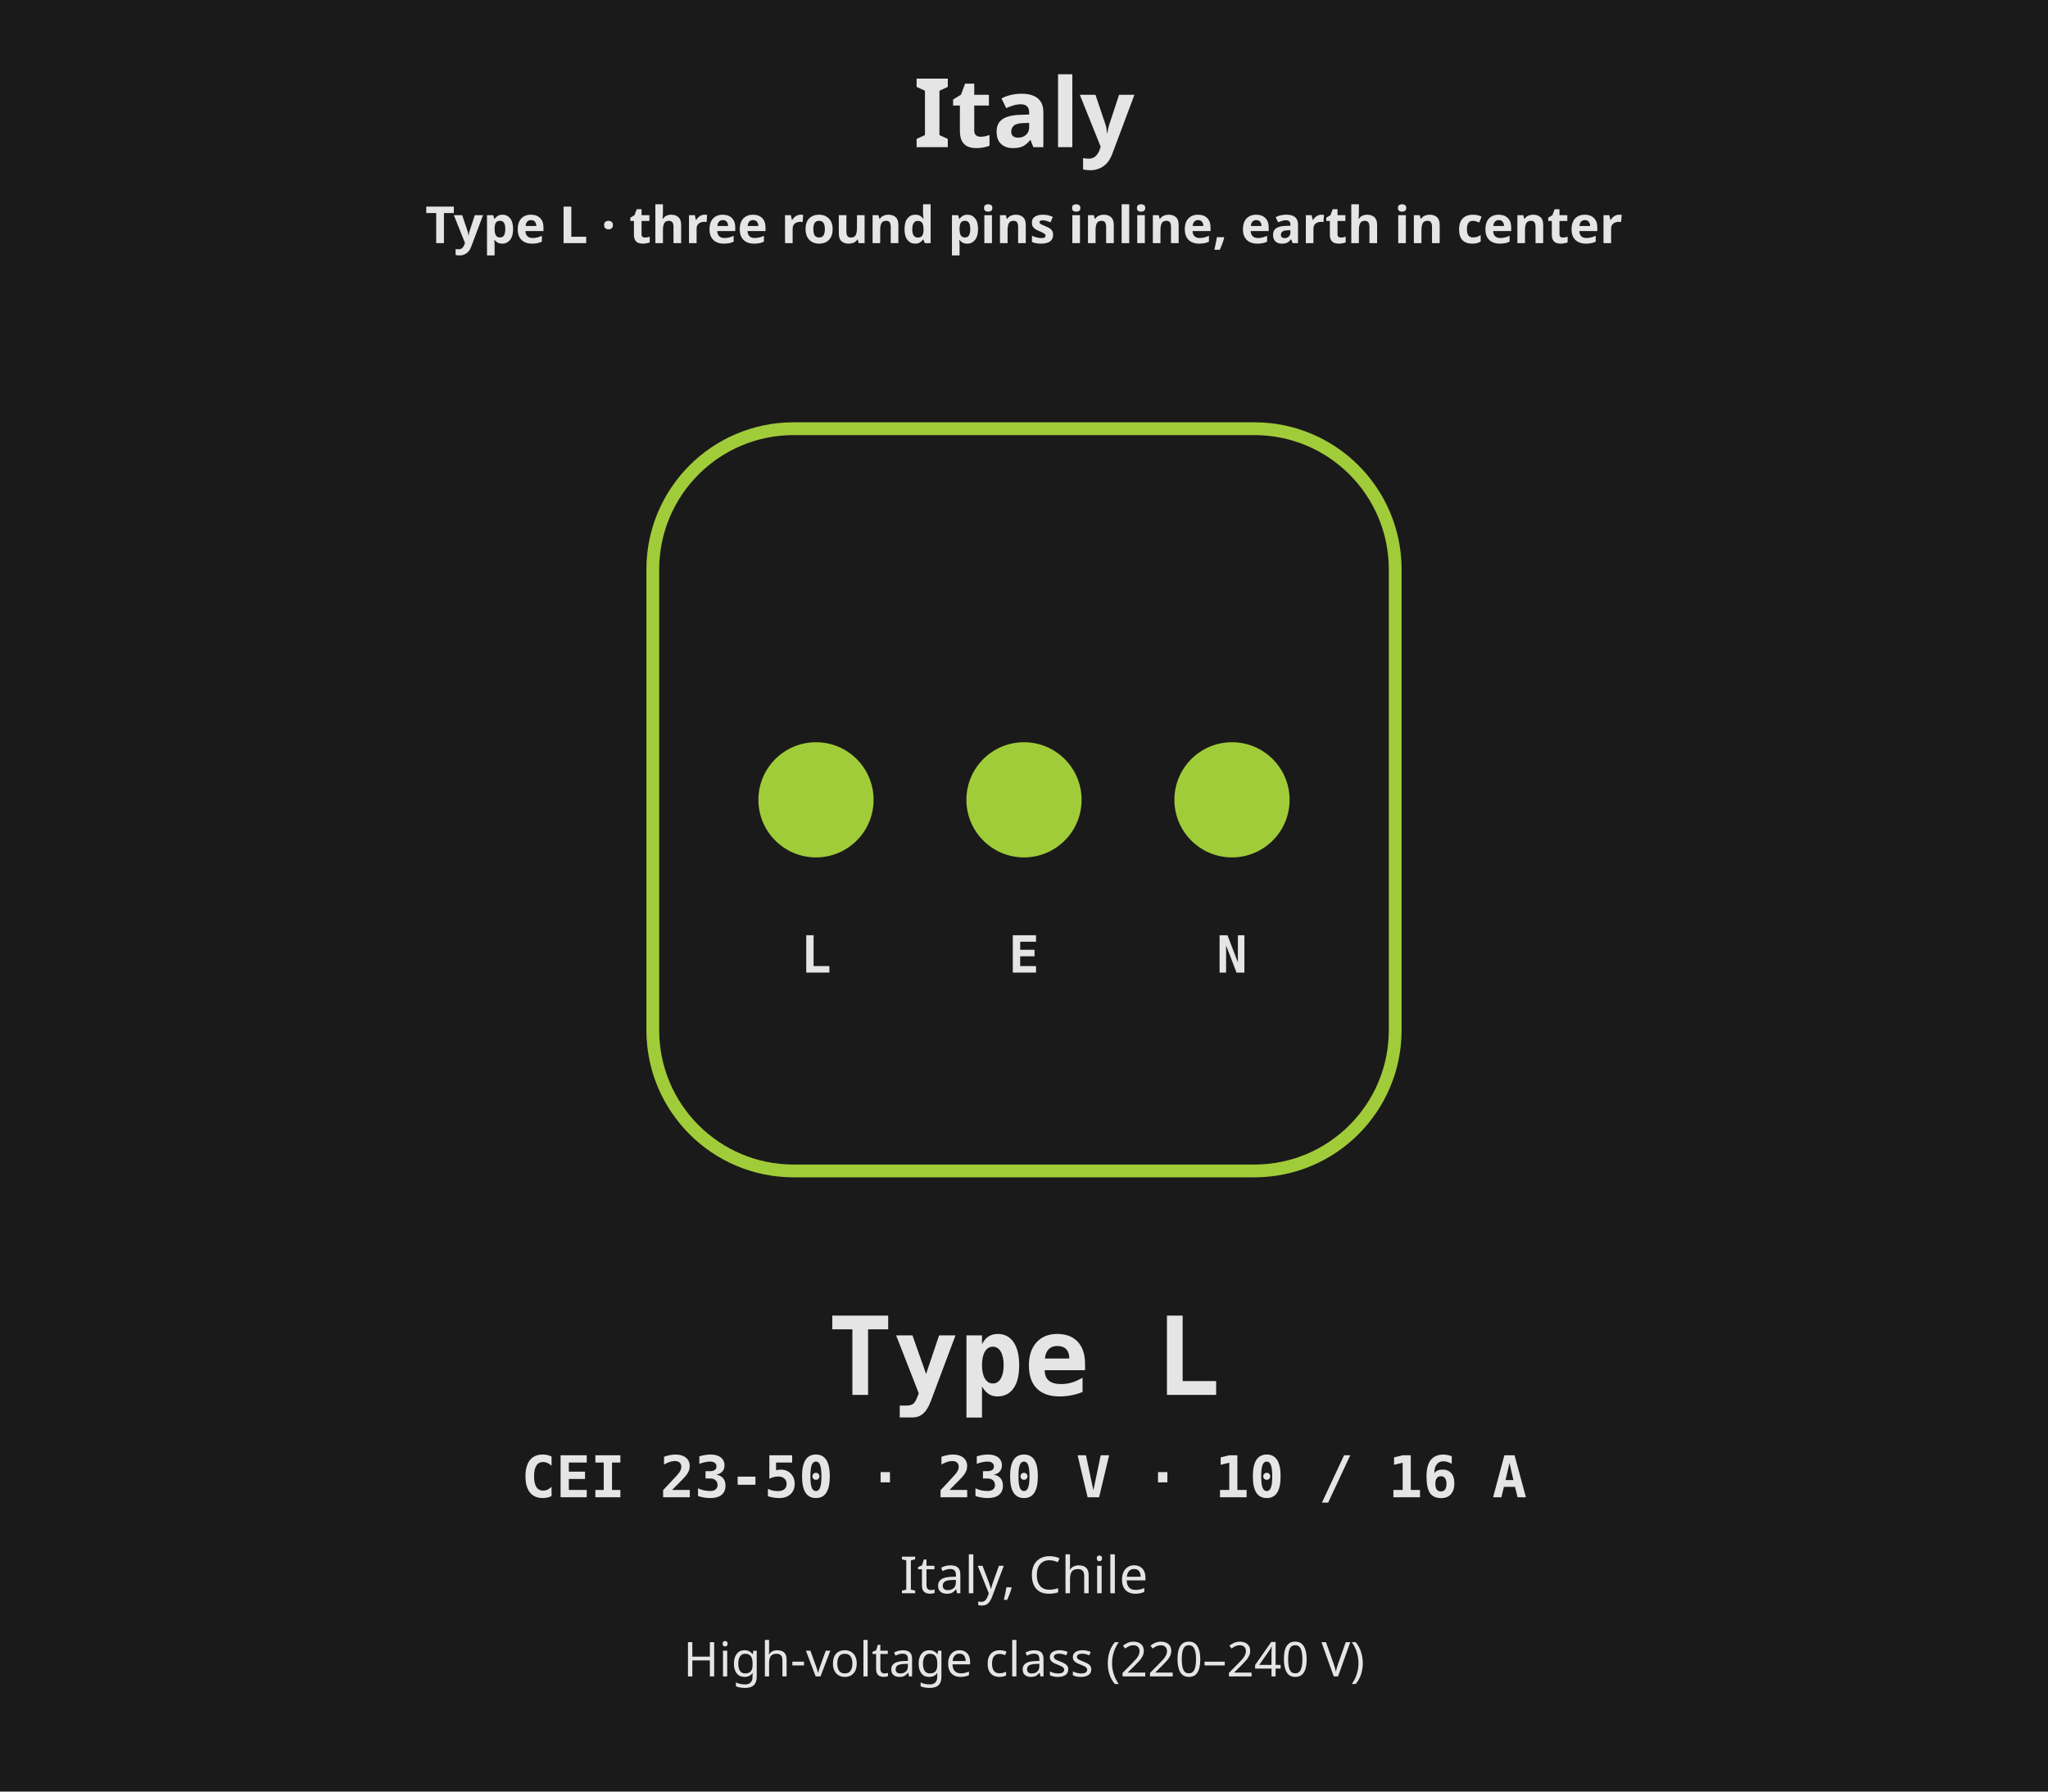
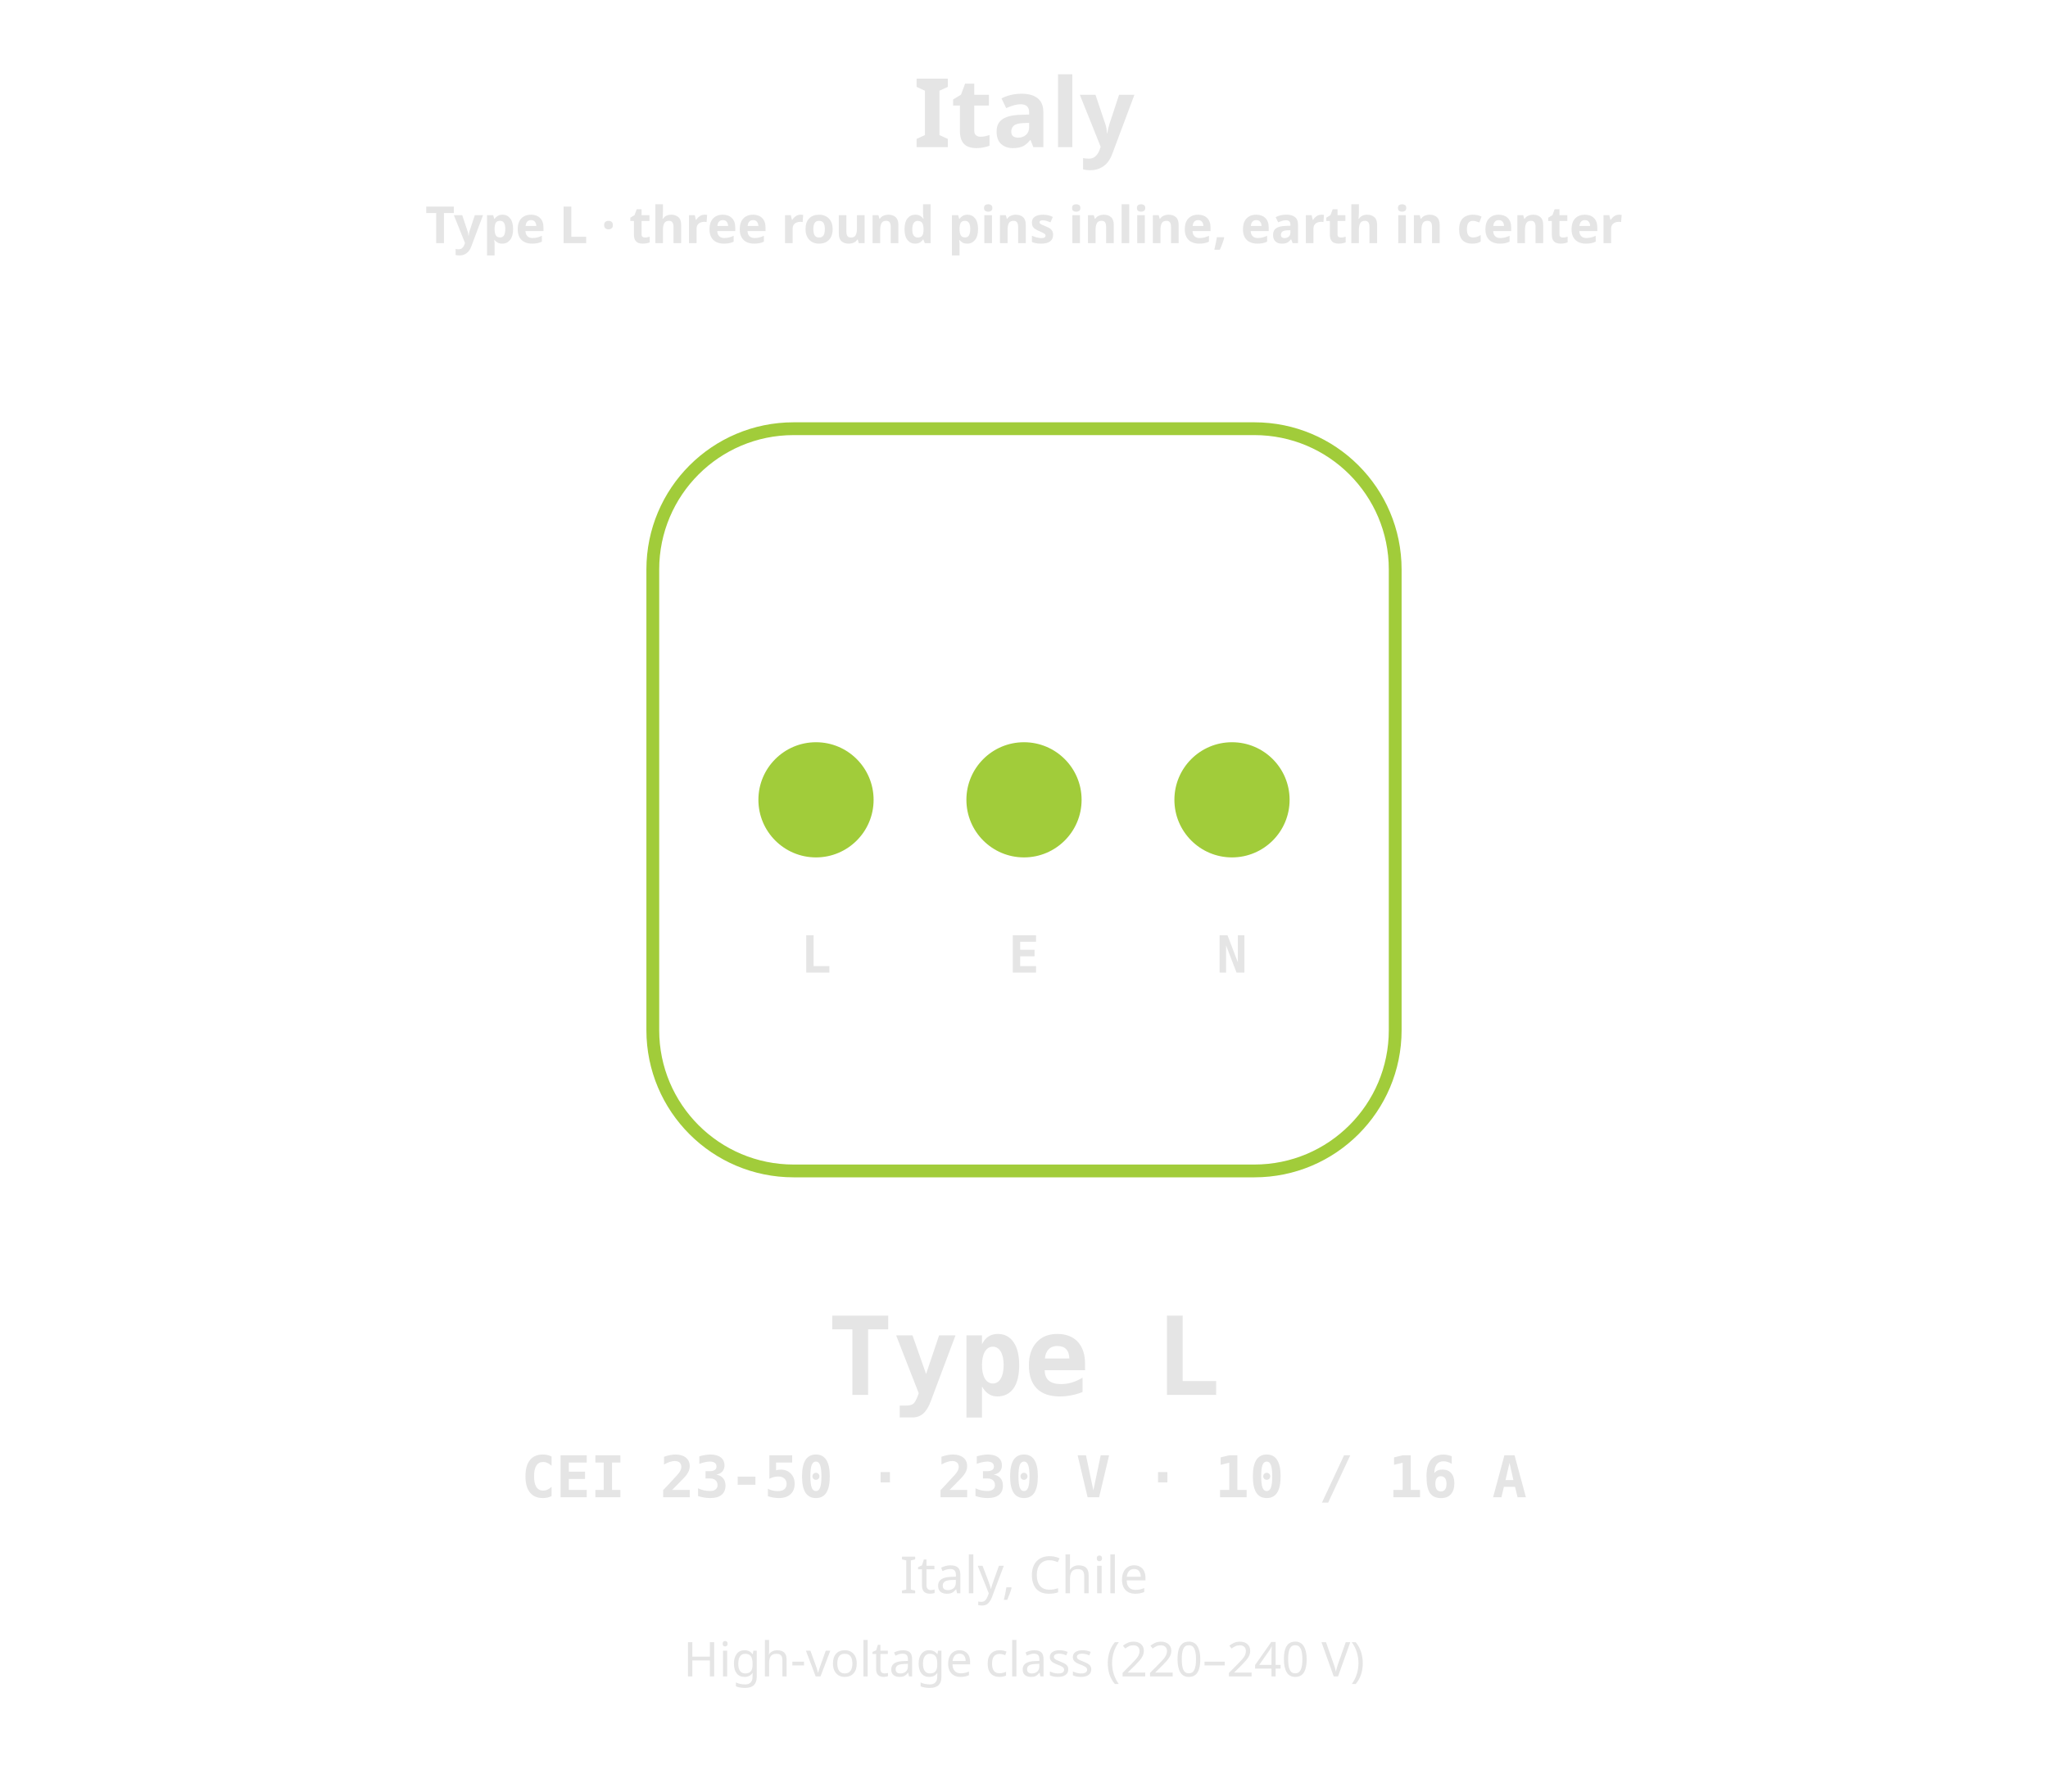
<svg xmlns="http://www.w3.org/2000/svg" viewBox="0 0 640 560" width="640" height="560" font-family="IBM Plex Sans, sans-serif" fill="none">
-   <rect x="0" y="0" width="640" height="560" fill="#1A1A1A" />
  <text x="320" y="46" fill="#E5E5E5" font-size="30" font-weight="600" text-anchor="middle">Italy</text>
  <text x="320" y="76" fill="#E5E5E5" font-size="16" font-weight="600" text-anchor="middle">Type L · three round pins inline, earth in center</text>
  <rect x="204" y="134" width="232" height="232" rx="44" stroke="#A1CC3A" stroke-width="4" />
  <circle cx="255" cy="250" r="18" fill="#A1CC3A" />
  <circle cx="320" cy="250" r="18" fill="#A1CC3A" />
  <circle cx="385" cy="250" r="18" fill="#A1CC3A" />
  <text x="255" y="304" fill="#E5E5E5" font-size="16" font-weight="700" text-anchor="middle" font-family="DM Mono, monospace">L</text>
  <text x="320" y="304" fill="#E5E5E5" font-size="16" font-weight="700" text-anchor="middle" font-family="DM Mono, monospace">E</text>
  <text x="385" y="304" fill="#E5E5E5" font-size="16" font-weight="700" text-anchor="middle" font-family="DM Mono, monospace">N</text>
  <text x="320" y="436" fill="#E5E5E5" font-size="34" font-weight="600" text-anchor="middle" font-family="DM Mono, monospace">Type L</text>
  <text x="320" y="468" fill="#E5E5E5" font-size="18" font-weight="600" text-anchor="middle" font-family="DM Mono, monospace">CEI 23-50 · 230 V · 10 / 16 A</text>
  <text x="320" y="498" fill="#E5E5E5" font-size="16" font-weight="500" text-anchor="middle">Italy, Chile</text>
  <text x="320" y="524" fill="#E5E5E5" font-size="15" font-weight="500" text-anchor="middle">High-voltage class (220–240 V)</text>
</svg>
